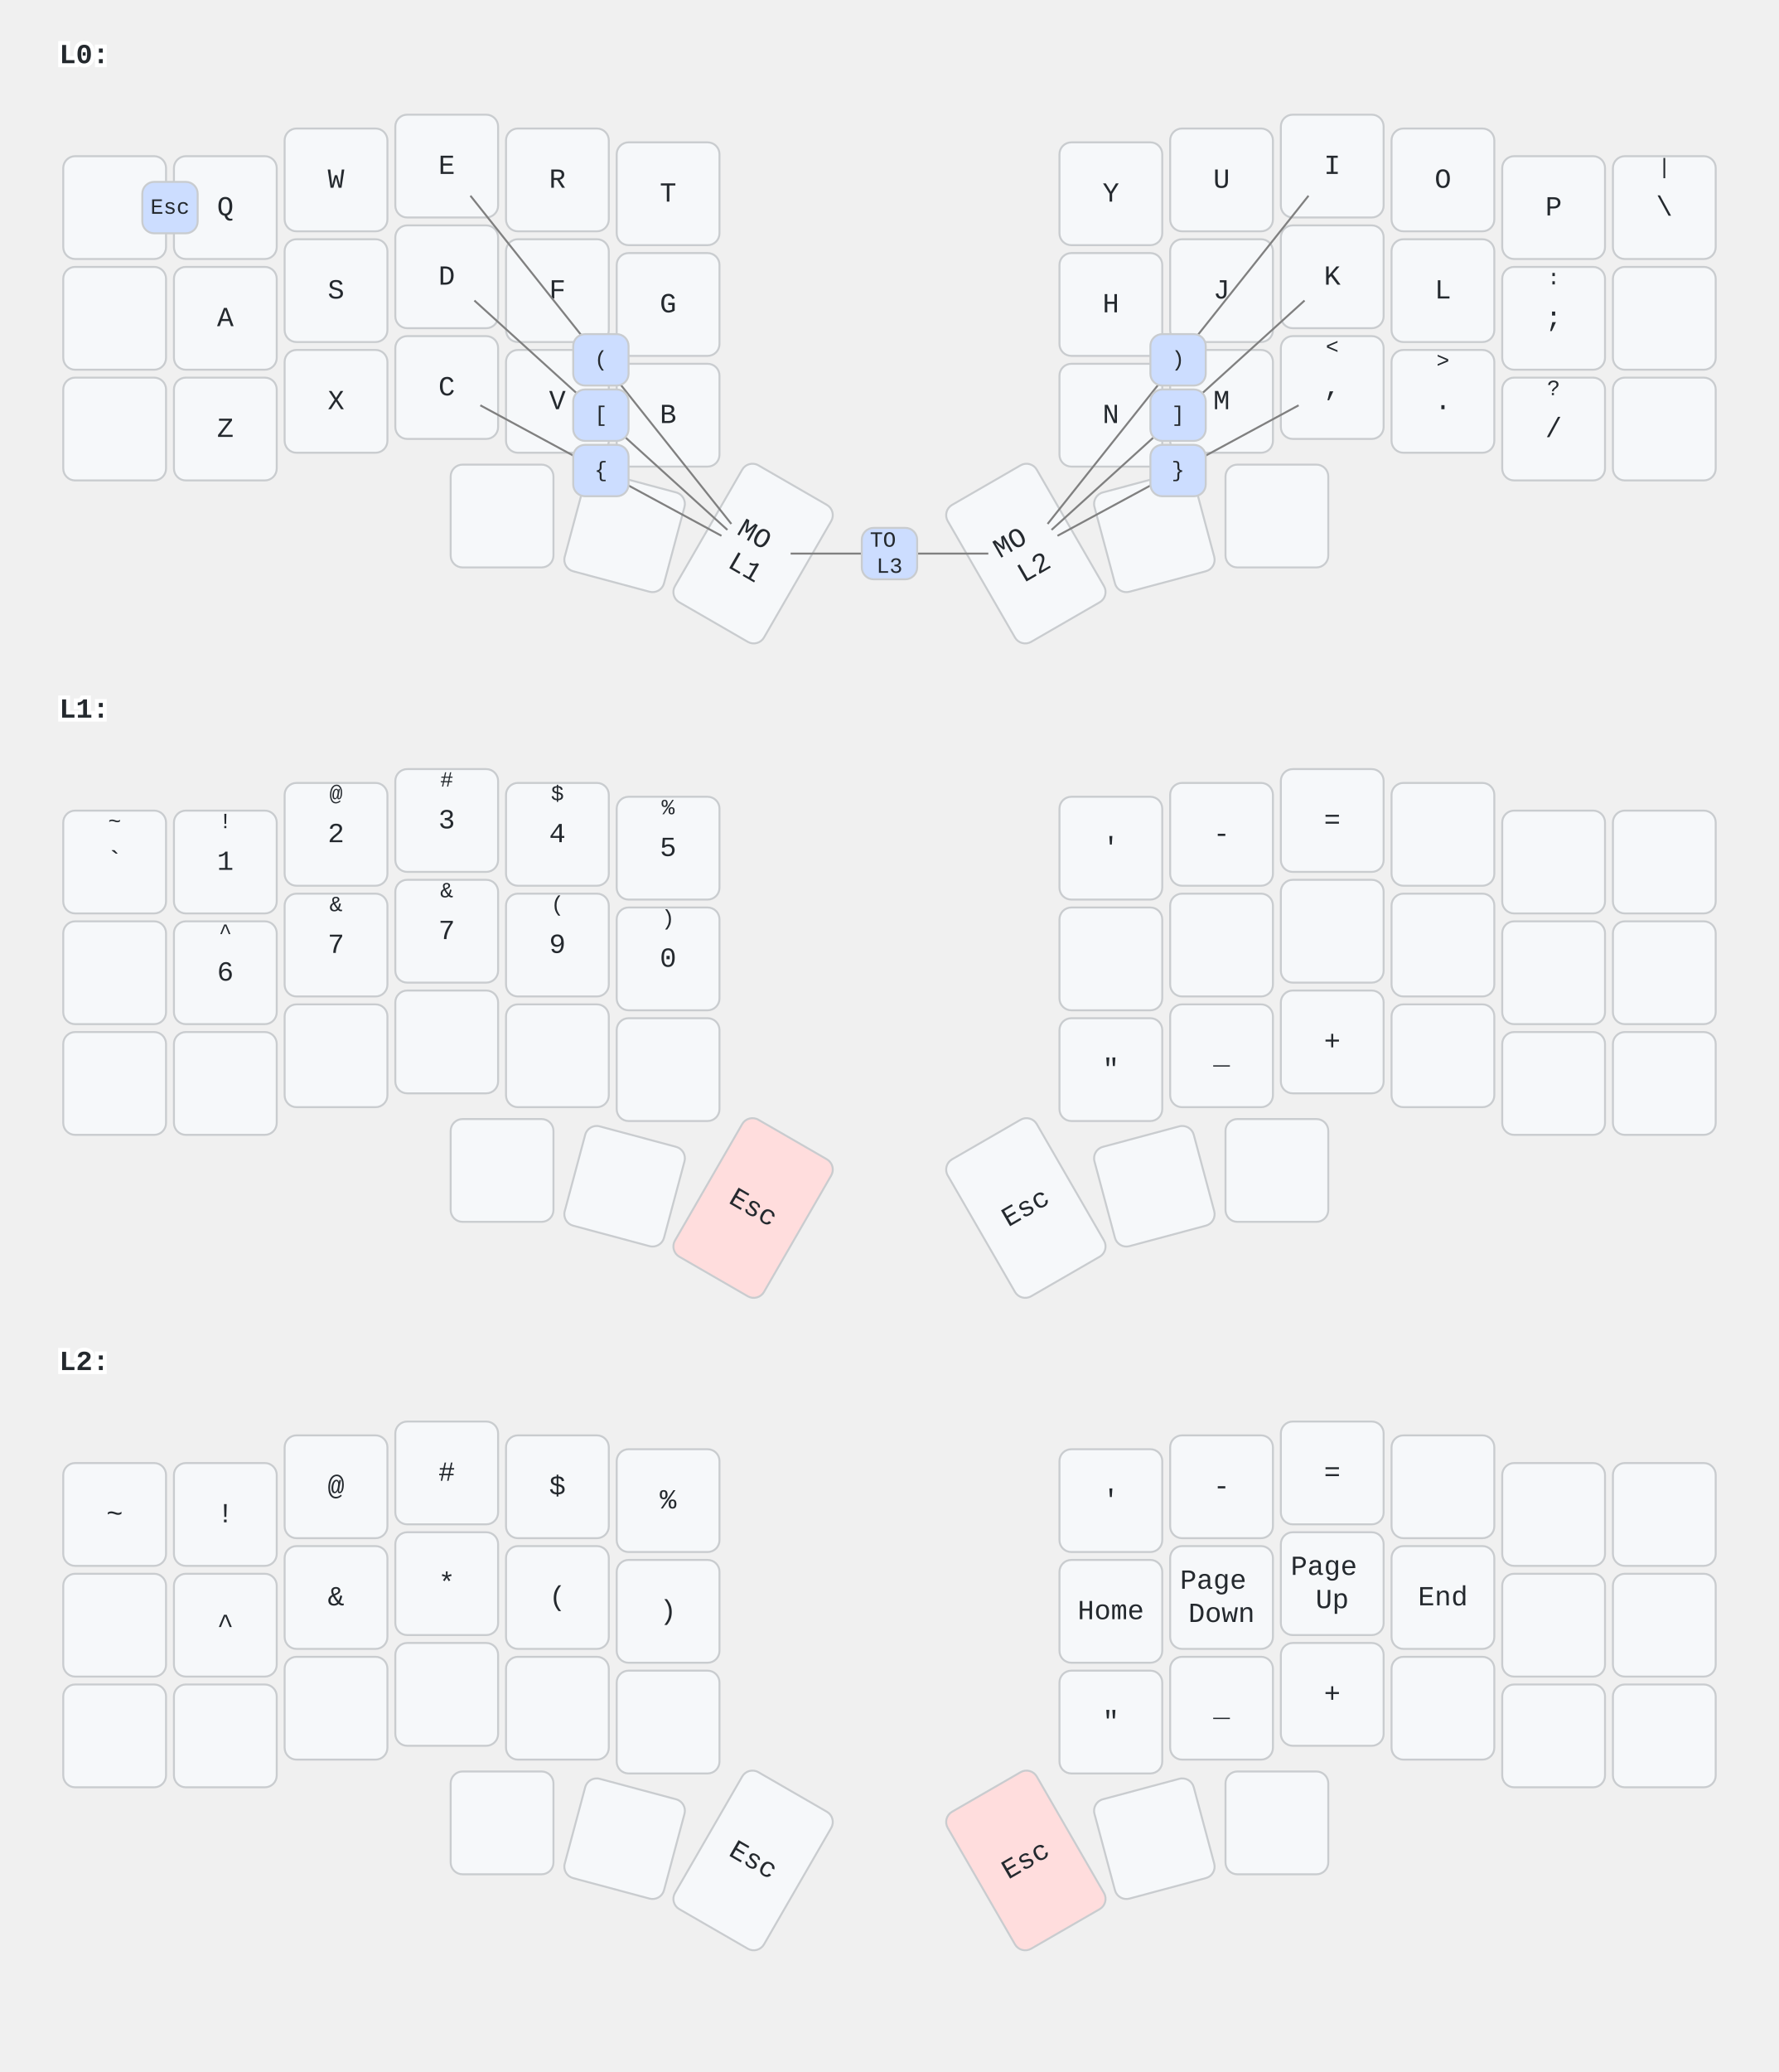
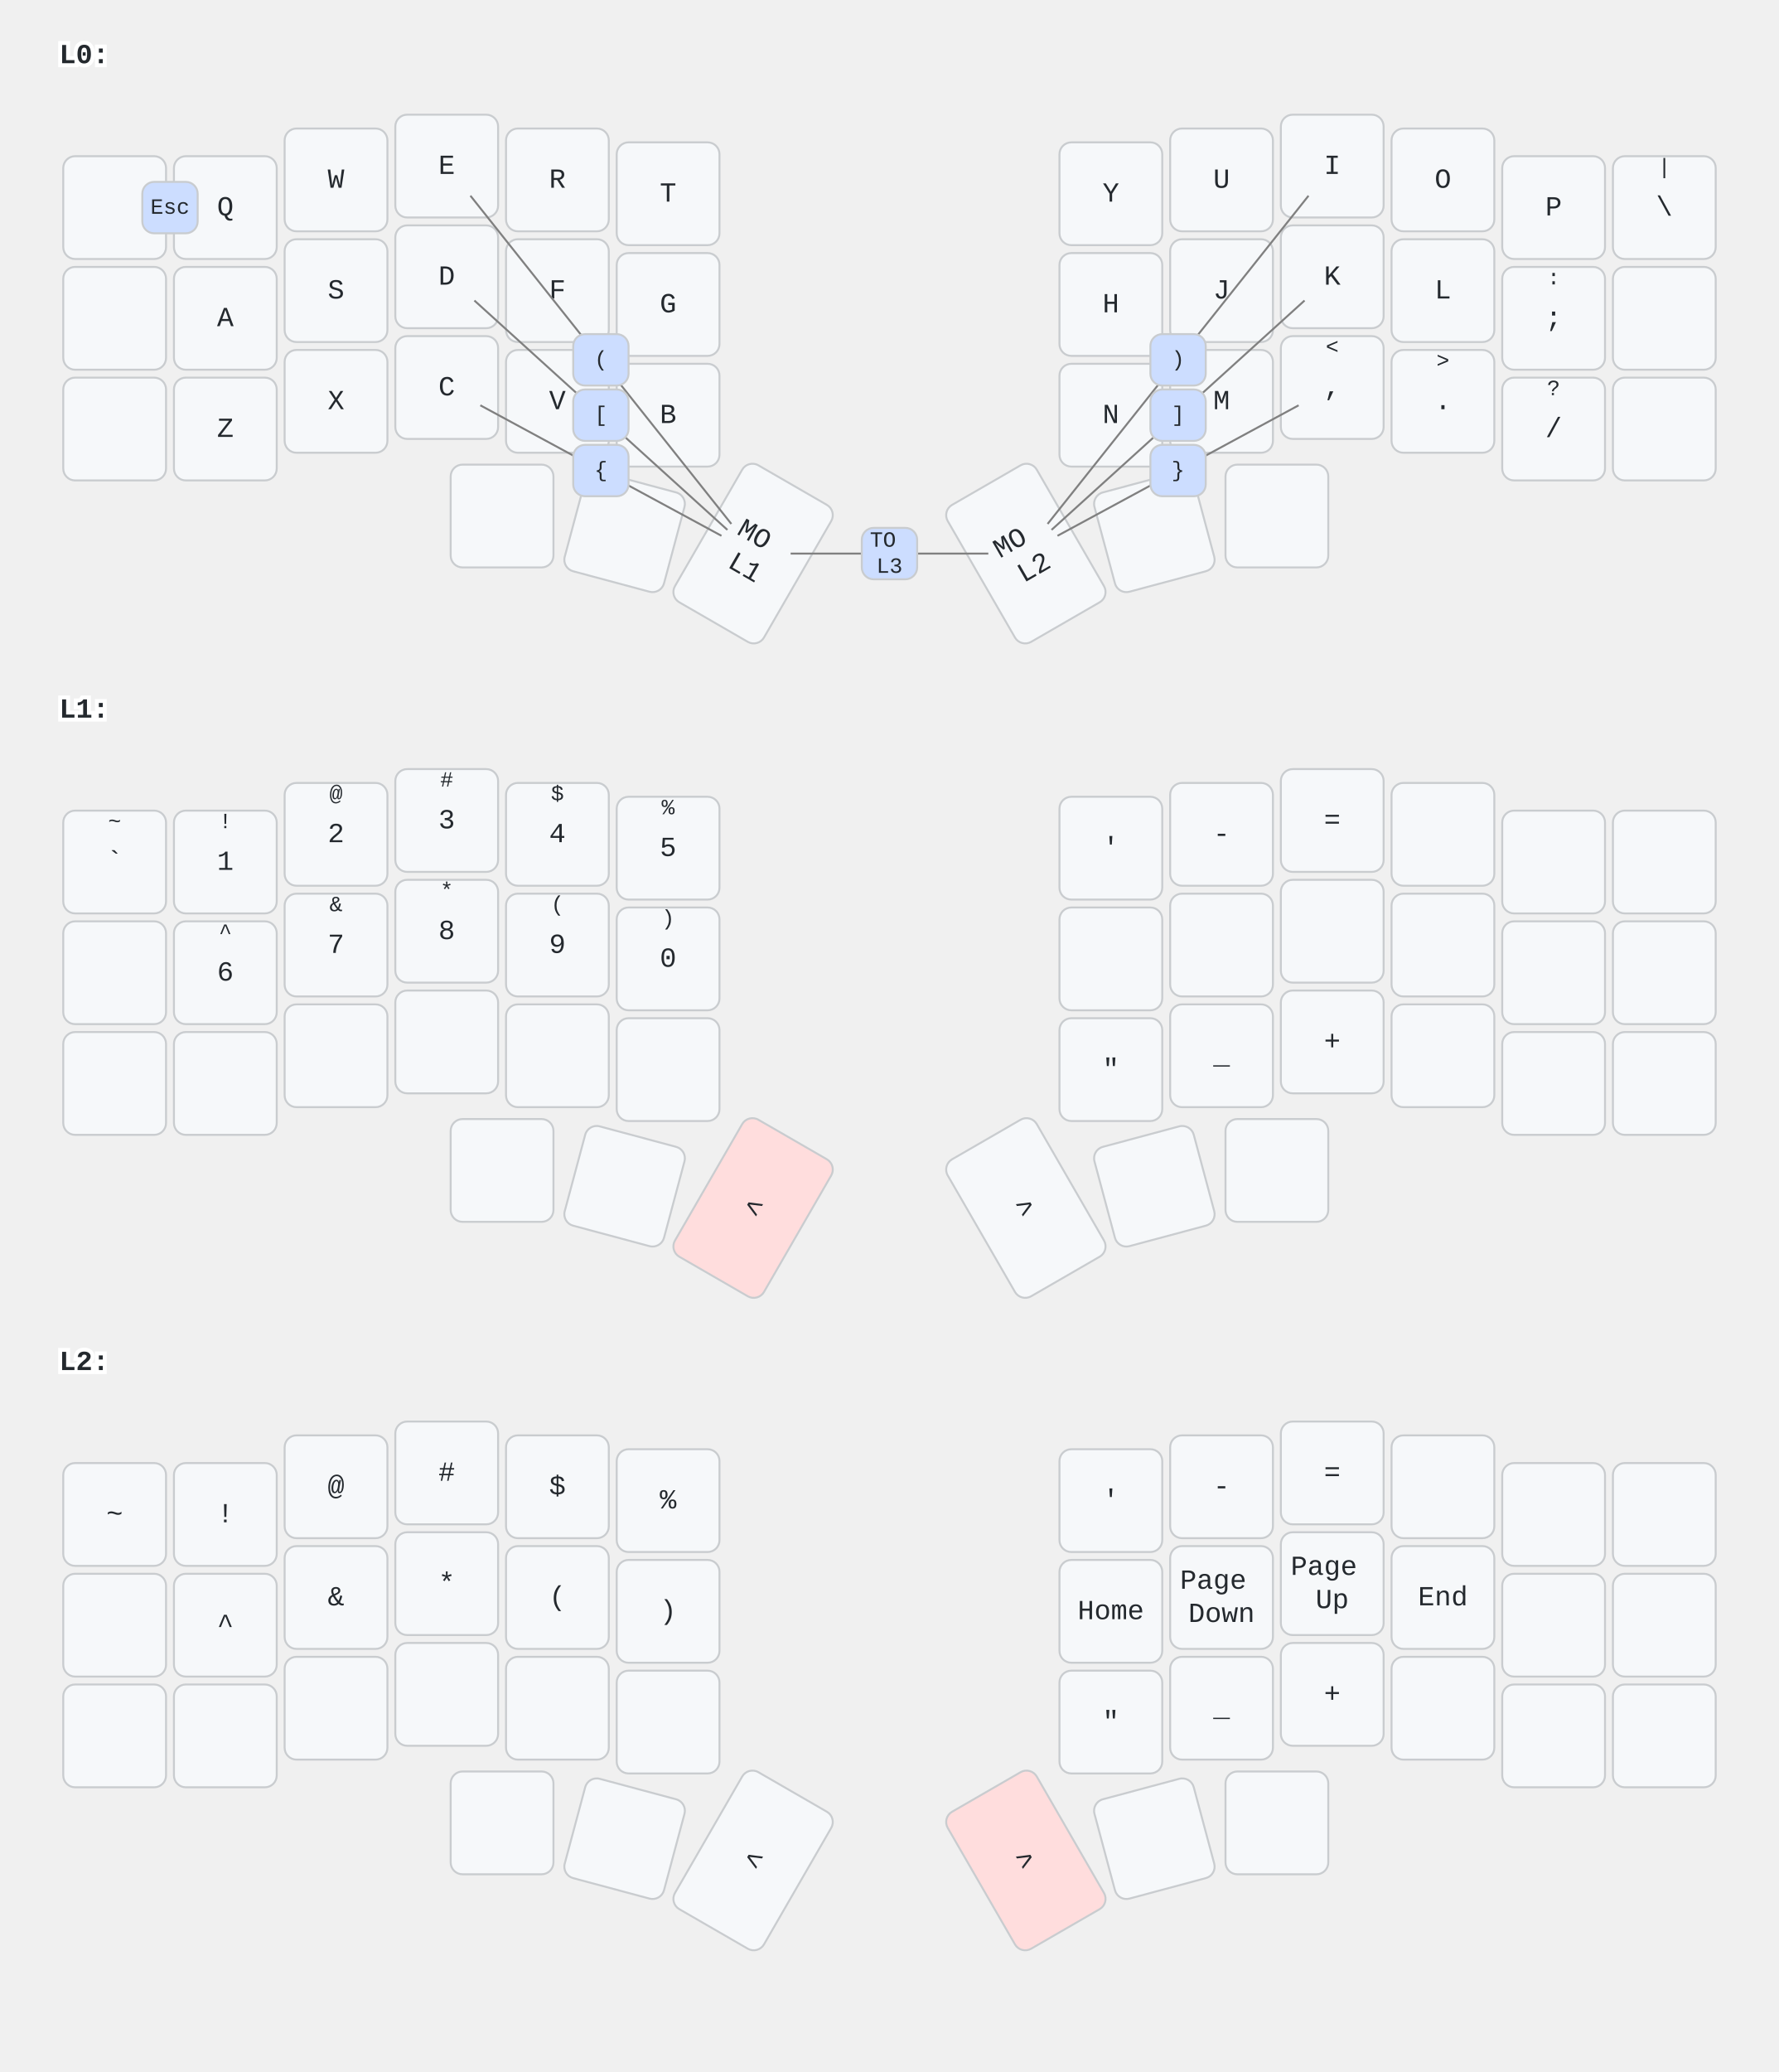
<svg xmlns="http://www.w3.org/2000/svg" xmlns:xlink="http://www.w3.org/1999/xlink" width="900" height="1048" viewBox="0 0 900 1048" class="keymap">
  <defs>/* start glyphs */
<svg id="mdi.apple-keyboard-command">
      <svg viewBox="0 0 24 24">
        <path d="M6,2A4,4 0 0,1 10,6V8H14V6A4,4 0 0,1 18,2A4,4 0 0,1 22,6A4,4 0 0,1 18,10H16V14H18A4,4 0 0,1 22,18A4,4 0 0,1 18,22A4,4 0 0,1 14,18V16H10V18A4,4 0 0,1 6,22A4,4 0 0,1 2,18A4,4 0 0,1 6,14H8V10H6A4,4 0 0,1 2,6A4,4 0 0,1 6,2M16,18A2,2 0 0,0 18,20A2,2 0 0,0 20,18A2,2 0 0,0 18,16H16V18M14,10H10V14H14V10M6,16A2,2 0 0,0 4,18A2,2 0 0,0 6,20A2,2 0 0,0 8,18V16H6M8,6A2,2 0 0,0 6,4A2,2 0 0,0 4,6A2,2 0 0,0 6,8H8V6M18,8A2,2 0 0,0 20,6A2,2 0 0,0 18,4A2,2 0 0,0 16,6V8H18Z" />
      </svg>
    </svg>
    <svg id="mdi.apple-keyboard-control">
      <svg viewBox="0 0 24 24">
        <path d="M19.78,11.78L18.36,13.19L12,6.83L5.64,13.19L4.22,11.78L12,4L19.78,11.78Z" />
      </svg>
    </svg>
    <svg id="mdi.apple-keyboard-option">
      <svg viewBox="0 0 24 24">
        <path d="M3,4H9.11L16.15,18H21V20H14.88L7.84,6H3V4M14,4H21V6H14V4Z" />
      </svg>
    </svg>
    <svg id="mdi.apple-keyboard-shift">
      <svg viewBox="0 0 24 24">
        <path d="M15,18V12H17.17L12,6.83L6.83,12H9V18H15M12,4L22,14H17V20H7V14H2L12,4Z" />
      </svg>
    </svg>
    <svg id="mdi.arrow-down">
      <svg viewBox="0 0 24 24">
        <path d="M11,4H13V16L18.5,10.5L19.92,11.92L12,19.84L4.08,11.92L5.5,10.5L11,16V4Z" />
      </svg>
    </svg>
    <svg id="mdi.arrow-left">
      <svg viewBox="0 0 24 24">
        <path d="M20,11V13H8L13.5,18.5L12.08,19.92L4.16,12L12.08,4.08L13.5,5.5L8,11H20Z" />
      </svg>
    </svg>
    <svg id="mdi.arrow-right">
      <svg viewBox="0 0 24 24">
        <path d="M4,11V13H16L10.5,18.5L11.92,19.92L19.84,12L11.92,4.08L10.5,5.5L16,11H4Z" />
      </svg>
    </svg>
    <svg id="mdi.arrow-up">
      <svg viewBox="0 0 24 24">
        <path d="M13,20H11V8L5.5,13.5L4.08,12.08L12,4.16L19.92,12.08L18.5,13.5L13,8V20Z" />
      </svg>
    </svg>
    <svg id="mdi.backspace-outline">
      <svg viewBox="0 0 24 24">
        <path d="M19,15.59L17.59,17L14,13.41L10.41,17L9,15.59L12.59,12L9,8.41L10.41,7L14,10.59L17.59,7L19,8.41L15.41,12L19,15.59M22,3A2,2 0 0,1 24,5V19A2,2 0 0,1 22,21H7C6.31,21 5.77,20.64 5.41,20.11L0,12L5.41,3.88C5.77,3.35 6.31,3 7,3H22M22,5H7L2.28,12L7,19H22V5Z" />
      </svg>
    </svg>
    <svg id="mdi.keyboard-return">
      <svg viewBox="0 0 24 24">
        <path d="M19,7V11H5.83L9.41,7.41L8,6L2,12L8,18L9.41,16.58L5.83,13H21V7H19Z" />
      </svg>
    </svg>
    <svg id="mdi.keyboard-space">
      <svg viewBox="0 0 24 24">
        <path d="M3 15H5V19H19V15H21V19C21 20.1 20.1 21 19 21H5C3.9 21 3 20.1 3 19V15Z" />
      </svg>
    </svg>
    <svg id="mdi.keyboard-tab">
      <svg viewBox="0 0 24 24">
        <path d="M20,18H22V6H20M11.59,7.41L15.17,11H1V13H15.17L11.59,16.58L13,18L19,12L13,6L11.59,7.41Z" />
      </svg>
    </svg>
  </defs>/* end glyphs */
<style>/* inherit to force styles through use tags */
svg path {
    fill: inherit;
}

/* font and background color specifications */
svg.keymap {
    font-family: SFMono-Regular,Consolas,Liberation Mono,Menlo,monospace;
    font-size: 14px;
    font-kerning: normal;
    text-rendering: optimizeLegibility;
    fill: #24292e;
}

/* default key styling */
rect.key {
    fill: #f6f8fa;
}

rect.key, rect.combo {
    stroke: #c9cccf;
    stroke-width: 1;
}

/* default key side styling, only used is draw_key_sides is set */
rect.side {
    filter: brightness(90%);
}

/* color accent for combo boxes */
rect.combo, rect.combo-separate {
    fill: #cdf;
}

/* color accent for held keys */
rect.held, rect.combo.held {
    fill: #fdd;
}

/* color accent for ghost (optional) keys */
rect.ghost, rect.combo.ghost {
    stroke-dasharray: 4, 4;
    stroke-width: 2;
}

text {
    text-anchor: middle;
    dominant-baseline: middle;
}

/* styling for layer labels */
text.label {
    font-weight: bold;
    text-anchor: start;
    stroke: white;
    stroke-width: 4;
    paint-order: stroke;
}

/* styling for optional footer */
text.footer {
    text-anchor: end;
    dominant-baseline: auto;
    stroke: white;
    stroke-width: 4;
    paint-order: stroke;
}

/* styling for combo tap, and key non-tap label text */
text.combo, text.hold, text.shifted, text.left, text.right {
    font-size: 11px;
}

text.hold {
    text-anchor: middle;
    dominant-baseline: auto;
}

text.shifted {
    text-anchor: middle;
    dominant-baseline: hanging;
}

text.left {
    text-anchor: start;
}

text.right {
    text-anchor: end;
}

text.layer-activator {
    text-decoration: underline;
}

/* styling for hold/shifted label text in combo box */
text.combo.hold, text.combo.shifted, text.combo.left, text.combo.right {
    font-size: 8px;
}

/* lighter symbol for transparent keys */
text.trans {
    fill: #7b7e81;
}

/* styling for combo dendrons */
path.combo {
    stroke-width: 1;
    stroke: gray;
    fill: none;
}

/* Start Tabler Icons Cleanup */
/* cannot use height/width with glyphs */
.icon-tabler &gt; path {
    fill: inherit;
    stroke: inherit;
    stroke-width: 2;
}
/* hide tabler's default box */
.icon-tabler &gt; path[stroke="none"][fill="none"] {
    visibility: hidden;
}
/* End Tabler Icons Cleanup */

@media (prefers-color-scheme: dark) {
svg.keymap { fill: #d1d6db; }
rect.key { fill: #3f4750; }
rect.key, rect.combo { stroke: #60666c; }
rect.combo, rect.combo-separate { fill: #1f3d7a; }
rect.held, rect.combo.held { fill: #854747; }
text.label, text.footer { stroke: black; }
text.trans { fill: #7e8184; }
path.combo { stroke: #7f7f7f; }

}
svg.keymap { background-color: #FFF; }</style>
  <g transform="translate(30, 0)" class="layer-L0">
    <text x="0" y="28" class="label" id="L0">L0:</text>
    <g transform="translate(0, 56)">
      <g transform="translate(28, 49)" class="key keypos-0">
        <rect rx="6" ry="6" x="-26" y="-26" width="52" height="52" class="key" />
        <use href="#mdi.keyboard-tab" xlink:href="#mdi.keyboard-tab" x="-10" y="-10" height="20" width="20.0" class="key tap glyph mdi.keyboard-tab" />
      </g>
      <g transform="translate(84, 49)" class="key keypos-1">
        <rect rx="6" ry="6" x="-26" y="-26" width="52" height="52" class="key" />
        <text x="0" y="0" class="key tap">Q</text>
      </g>
      <g transform="translate(140, 35)" class="key keypos-2">
        <rect rx="6" ry="6" x="-26" y="-26" width="52" height="52" class="key" />
        <text x="0" y="0" class="key tap">W</text>
      </g>
      <g transform="translate(196, 28)" class="key keypos-3">
        <rect rx="6" ry="6" x="-26" y="-26" width="52" height="52" class="key" />
        <text x="0" y="0" class="key tap">E</text>
      </g>
      <g transform="translate(252, 35)" class="key keypos-4">
        <rect rx="6" ry="6" x="-26" y="-26" width="52" height="52" class="key" />
        <text x="0" y="0" class="key tap">R</text>
      </g>
      <g transform="translate(308, 42)" class="key keypos-5">
        <rect rx="6" ry="6" x="-26" y="-26" width="52" height="52" class="key" />
        <text x="0" y="0" class="key tap">T</text>
      </g>
      <g transform="translate(532, 42)" class="key keypos-6">
        <rect rx="6" ry="6" x="-26" y="-26" width="52" height="52" class="key" />
        <text x="0" y="0" class="key tap">Y</text>
      </g>
      <g transform="translate(588, 35)" class="key keypos-7">
        <rect rx="6" ry="6" x="-26" y="-26" width="52" height="52" class="key" />
        <text x="0" y="0" class="key tap">U</text>
      </g>
      <g transform="translate(644, 28)" class="key keypos-8">
        <rect rx="6" ry="6" x="-26" y="-26" width="52" height="52" class="key" />
        <text x="0" y="0" class="key tap">I</text>
      </g>
      <g transform="translate(700, 35)" class="key keypos-9">
        <rect rx="6" ry="6" x="-26" y="-26" width="52" height="52" class="key" />
        <text x="0" y="0" class="key tap">O</text>
      </g>
      <g transform="translate(756, 49)" class="key keypos-10">
        <rect rx="6" ry="6" x="-26" y="-26" width="52" height="52" class="key" />
        <text x="0" y="0" class="key tap">P</text>
      </g>
      <g transform="translate(812, 49)" class="key keypos-11">
        <rect rx="6" ry="6" x="-26" y="-26" width="52" height="52" class="key" />
        <text x="0" y="0" class="key tap">\</text>
        <text x="0" y="-23" class="key shifted">|</text>
      </g>
      <g transform="translate(28, 105)" class="key keypos-12">
        <rect rx="6" ry="6" x="-26" y="-26" width="52" height="52" class="key" />
        <use href="#mdi.apple-keyboard-control" xlink:href="#mdi.apple-keyboard-control" x="-10" y="-10" height="20" width="20.0" class="key tap glyph mdi.apple-keyboard-control" />
      </g>
      <g transform="translate(84, 105)" class="key keypos-13">
        <rect rx="6" ry="6" x="-26" y="-26" width="52" height="52" class="key" />
        <text x="0" y="0" class="key tap">A</text>
      </g>
      <g transform="translate(140, 91)" class="key keypos-14">
        <rect rx="6" ry="6" x="-26" y="-26" width="52" height="52" class="key" />
        <text x="0" y="0" class="key tap">S</text>
      </g>
      <g transform="translate(196, 84)" class="key keypos-15">
        <rect rx="6" ry="6" x="-26" y="-26" width="52" height="52" class="key" />
        <text x="0" y="0" class="key tap">D</text>
      </g>
      <g transform="translate(252, 91)" class="key keypos-16">
        <rect rx="6" ry="6" x="-26" y="-26" width="52" height="52" class="key" />
        <text x="0" y="0" class="key tap">F</text>
      </g>
      <g transform="translate(308, 98)" class="key keypos-17">
        <rect rx="6" ry="6" x="-26" y="-26" width="52" height="52" class="key" />
        <text x="0" y="0" class="key tap">G</text>
      </g>
      <g transform="translate(532, 98)" class="key keypos-18">
        <rect rx="6" ry="6" x="-26" y="-26" width="52" height="52" class="key" />
        <text x="0" y="0" class="key tap">H</text>
      </g>
      <g transform="translate(588, 91)" class="key keypos-19">
        <rect rx="6" ry="6" x="-26" y="-26" width="52" height="52" class="key" />
        <text x="0" y="0" class="key tap">J</text>
      </g>
      <g transform="translate(644, 84)" class="key keypos-20">
        <rect rx="6" ry="6" x="-26" y="-26" width="52" height="52" class="key" />
        <text x="0" y="0" class="key tap">K</text>
      </g>
      <g transform="translate(700, 91)" class="key keypos-21">
        <rect rx="6" ry="6" x="-26" y="-26" width="52" height="52" class="key" />
        <text x="0" y="0" class="key tap">L</text>
      </g>
      <g transform="translate(756, 105)" class="key keypos-22">
        <rect rx="6" ry="6" x="-26" y="-26" width="52" height="52" class="key" />
        <text x="0" y="0" class="key tap">;</text>
        <text x="0" y="-23" class="key shifted">:</text>
      </g>
      <g transform="translate(812, 105)" class="key keypos-23">
        <rect rx="6" ry="6" x="-26" y="-26" width="52" height="52" class="key" />
        <use href="#mdi.keyboard-return" xlink:href="#mdi.keyboard-return" x="-10" y="-10" height="20" width="20.0" class="key tap glyph mdi.keyboard-return" />
      </g>
      <g transform="translate(28, 161)" class="key keypos-24">
        <rect rx="6" ry="6" x="-26" y="-26" width="52" height="52" class="key" />
        <use href="#mdi.apple-keyboard-shift" xlink:href="#mdi.apple-keyboard-shift" x="-10" y="-10" height="20" width="20.0" class="key tap glyph mdi.apple-keyboard-shift" />
      </g>
      <g transform="translate(84, 161)" class="key keypos-25">
        <rect rx="6" ry="6" x="-26" y="-26" width="52" height="52" class="key" />
        <text x="0" y="0" class="key tap">Z</text>
      </g>
      <g transform="translate(140, 147)" class="key keypos-26">
        <rect rx="6" ry="6" x="-26" y="-26" width="52" height="52" class="key" />
        <text x="0" y="0" class="key tap">X</text>
      </g>
      <g transform="translate(196, 140)" class="key keypos-27">
        <rect rx="6" ry="6" x="-26" y="-26" width="52" height="52" class="key" />
        <text x="0" y="0" class="key tap">C</text>
      </g>
      <g transform="translate(252, 147)" class="key keypos-28">
        <rect rx="6" ry="6" x="-26" y="-26" width="52" height="52" class="key" />
        <text x="0" y="0" class="key tap">V</text>
      </g>
      <g transform="translate(308, 154)" class="key keypos-29">
        <rect rx="6" ry="6" x="-26" y="-26" width="52" height="52" class="key" />
        <text x="0" y="0" class="key tap">B</text>
      </g>
      <g transform="translate(532, 154)" class="key keypos-30">
        <rect rx="6" ry="6" x="-26" y="-26" width="52" height="52" class="key" />
        <text x="0" y="0" class="key tap">N</text>
      </g>
      <g transform="translate(588, 147)" class="key keypos-31">
        <rect rx="6" ry="6" x="-26" y="-26" width="52" height="52" class="key" />
        <text x="0" y="0" class="key tap">M</text>
      </g>
      <g transform="translate(644, 140)" class="key keypos-32">
        <rect rx="6" ry="6" x="-26" y="-26" width="52" height="52" class="key" />
        <text x="0" y="0" class="key tap">,</text>
        <text x="0" y="-23" class="key shifted">&lt;</text>
      </g>
      <g transform="translate(700, 147)" class="key keypos-33">
        <rect rx="6" ry="6" x="-26" y="-26" width="52" height="52" class="key" />
        <text x="0" y="0" class="key tap">.</text>
        <text x="0" y="-23" class="key shifted">&gt;</text>
      </g>
      <g transform="translate(756, 161)" class="key keypos-34">
        <rect rx="6" ry="6" x="-26" y="-26" width="52" height="52" class="key" />
        <text x="0" y="0" class="key tap">/</text>
        <text x="0" y="-23" class="key shifted">?</text>
      </g>
      <g transform="translate(812, 161)" class="key keypos-35">
        <rect rx="6" ry="6" x="-26" y="-26" width="52" height="52" class="key" />
        <use href="#mdi.apple-keyboard-shift" xlink:href="#mdi.apple-keyboard-shift" x="-10" y="-10" height="20" width="20.0" class="key tap glyph mdi.apple-keyboard-shift" />
      </g>
      <g transform="translate(224, 205)" class="key keypos-36">
        <rect rx="6" ry="6" x="-26" y="-26" width="52" height="52" class="key" />
        <use href="#mdi.apple-keyboard-command" xlink:href="#mdi.apple-keyboard-command" x="-10" y="-10" height="20" width="20.0" class="key tap glyph mdi.apple-keyboard-command" />
      </g>
      <g transform="translate(286, 213) rotate(15.0)" class="key keypos-37">
        <rect rx="6" ry="6" x="-26" y="-26" width="52" height="52" class="key" />
        <use href="#mdi.keyboard-space" xlink:href="#mdi.keyboard-space" x="-10" y="-10" height="20" width="20.0" class="key tap glyph mdi.keyboard-space" />
      </g>
      <g transform="translate(351, 224) rotate(30.0)" class="key keypos-38">
        <rect rx="6" ry="6" x="-26" y="-40" width="52" height="80" class="key" />
        <text x="0" y="0" class="key tap">
          <tspan x="0" dy="-0.6em">MO</tspan>
          <tspan x="0" dy="1.2em">L1</tspan>
        </text>
      </g>
      <g transform="translate(489, 224) rotate(-30.0)" class="key keypos-39">
        <rect rx="6" ry="6" x="-26" y="-40" width="52" height="80" class="key" />
        <text x="0" y="0" class="key tap">
          <tspan x="0" dy="-0.6em">MO</tspan>
          <tspan x="0" dy="1.2em">L2</tspan>
        </text>
      </g>
      <g transform="translate(554, 213) rotate(-15.0)" class="key keypos-40">
        <rect rx="6" ry="6" x="-26" y="-26" width="52" height="52" class="key" />
        <use href="#mdi.backspace-outline" xlink:href="#mdi.backspace-outline" x="-10" y="-10" height="20" width="20.0" class="key tap glyph mdi.backspace-outline" />
      </g>
      <g transform="translate(616, 205)" class="key keypos-41">
        <rect rx="6" ry="6" x="-26" y="-26" width="52" height="52" class="key" />
        <use href="#mdi.apple-keyboard-command" xlink:href="#mdi.apple-keyboard-command" x="-10" y="-10" height="20" width="20.0" class="key tap glyph mdi.apple-keyboard-command" />
      </g>
      <g class="combo combopos-0">
        <rect rx="6" ry="6" x="42" y="36" width="28" height="26" class="combo" />
        <text x="56" y="49" class="combo tap">Esc</text>
      </g>
      <g class="combo combopos-1">
        <path d="M274,126 l-66,-83" class="combo" />
        <path d="M274,126 l66,83" class="combo" />
        <rect rx="6" ry="6" x="260" y="113" width="28" height="26" class="combo" />
        <text x="274" y="126" class="combo tap">(</text>
      </g>
      <g class="combo combopos-2">
        <path d="M274,154 l-64,-58" class="combo" />
        <path d="M274,154 l64,58" class="combo" />
        <rect rx="6" ry="6" x="260" y="141" width="28" height="26" class="combo" />
        <text x="274" y="154" class="combo tap">[</text>
      </g>
      <g class="combo combopos-3">
        <path d="M274,182 l-61,-33" class="combo" />
        <path d="M274,182 l61,33" class="combo" />
        <rect rx="6" ry="6" x="260" y="169" width="28" height="26" class="combo" />
        <text x="274" y="182" class="combo tap">{</text>
      </g>
      <g class="combo combopos-4">
        <path d="M566,126 l66,-83" class="combo" />
        <path d="M566,126 l-66,83" class="combo" />
        <rect rx="6" ry="6" x="552" y="113" width="28" height="26" class="combo" />
        <text x="566" y="126" class="combo tap">)</text>
      </g>
      <g class="combo combopos-5">
        <path d="M566,154 l64,-58" class="combo" />
        <path d="M566,154 l-64,58" class="combo" />
        <rect rx="6" ry="6" x="552" y="141" width="28" height="26" class="combo" />
        <text x="566" y="154" class="combo tap">]</text>
      </g>
      <g class="combo combopos-6">
        <path d="M566,182 l61,-33" class="combo" />
        <path d="M566,182 l-61,33" class="combo" />
        <rect rx="6" ry="6" x="552" y="169" width="28" height="26" class="combo" />
        <text x="566" y="182" class="combo tap">}</text>
      </g>
      <g class="combo combopos-7">
        <path d="M420,224 l-50,0" class="combo" />
        <path d="M420,224 l50,0" class="combo" />
        <rect rx="6" ry="6" x="406" y="211" width="28" height="26" class="combo" />
        <text x="420" y="224" class="combo tap">
          <tspan x="420" dy="-0.6em">TO</tspan>
          <tspan x="420" dy="1.2em">L3</tspan>
        </text>
      </g>
    </g>
  </g>
  <g transform="translate(30, 331)" class="layer-L1">
    <text x="0" y="28" class="label" id="L1">L1:</text>
    <g transform="translate(0, 56)">
      <g transform="translate(28, 49)" class="key keypos-0">
        <rect rx="6" ry="6" x="-26" y="-26" width="52" height="52" class="key" />
        <text x="0" y="0" class="key tap">`</text>
        <text x="0" y="-23" class="key shifted">~</text>
      </g>
      <g transform="translate(84, 49)" class="key keypos-1">
        <rect rx="6" ry="6" x="-26" y="-26" width="52" height="52" class="key" />
        <text x="0" y="0" class="key tap">1</text>
        <text x="0" y="-23" class="key shifted">!</text>
      </g>
      <g transform="translate(140, 35)" class="key keypos-2">
        <rect rx="6" ry="6" x="-26" y="-26" width="52" height="52" class="key" />
        <text x="0" y="0" class="key tap">2</text>
        <text x="0" y="-23" class="key shifted">@</text>
      </g>
      <g transform="translate(196, 28)" class="key keypos-3">
        <rect rx="6" ry="6" x="-26" y="-26" width="52" height="52" class="key" />
        <text x="0" y="0" class="key tap">3</text>
        <text x="0" y="-23" class="key shifted">#</text>
      </g>
      <g transform="translate(252, 35)" class="key keypos-4">
        <rect rx="6" ry="6" x="-26" y="-26" width="52" height="52" class="key" />
        <text x="0" y="0" class="key tap">4</text>
        <text x="0" y="-23" class="key shifted">$</text>
      </g>
      <g transform="translate(308, 42)" class="key keypos-5">
        <rect rx="6" ry="6" x="-26" y="-26" width="52" height="52" class="key" />
        <text x="0" y="0" class="key tap">5</text>
        <text x="0" y="-23" class="key shifted">%</text>
      </g>
      <g transform="translate(532, 42)" class="key keypos-6">
        <rect rx="6" ry="6" x="-26" y="-26" width="52" height="52" class="key" />
        <text x="0" y="0" class="key tap">'</text>
      </g>
      <g transform="translate(588, 35)" class="key keypos-7">
        <rect rx="6" ry="6" x="-26" y="-26" width="52" height="52" class="key" />
        <text x="0" y="0" class="key tap">-</text>
      </g>
      <g transform="translate(644, 28)" class="key keypos-8">
        <rect rx="6" ry="6" x="-26" y="-26" width="52" height="52" class="key" />
        <text x="0" y="0" class="key tap">=</text>
      </g>
      <g transform="translate(700, 35)" class="key keypos-9">
        <rect rx="6" ry="6" x="-26" y="-26" width="52" height="52" class="key" />
      </g>
      <g transform="translate(756, 49)" class="key keypos-10">
        <rect rx="6" ry="6" x="-26" y="-26" width="52" height="52" class="key" />
      </g>
      <g transform="translate(812, 49)" class="key keypos-11">
        <rect rx="6" ry="6" x="-26" y="-26" width="52" height="52" class="key" />
      </g>
      <g transform="translate(28, 105)" class="key keypos-12">
        <rect rx="6" ry="6" x="-26" y="-26" width="52" height="52" class="key" />
        <use href="#mdi.apple-keyboard-control" xlink:href="#mdi.apple-keyboard-control" x="-10" y="-10" height="20" width="20.0" class="key tap glyph mdi.apple-keyboard-control" />
      </g>
      <g transform="translate(84, 105)" class="key keypos-13">
        <rect rx="6" ry="6" x="-26" y="-26" width="52" height="52" class="key" />
        <text x="0" y="0" class="key tap">6</text>
        <text x="0" y="-23" class="key shifted">^</text>
      </g>
      <g transform="translate(140, 91)" class="key keypos-14">
        <rect rx="6" ry="6" x="-26" y="-26" width="52" height="52" class="key" />
        <text x="0" y="0" class="key tap">7</text>
        <text x="0" y="-23" class="key shifted">&amp;</text>
      </g>
      <g transform="translate(196, 84)" class="key keypos-15">
        <rect rx="6" ry="6" x="-26" y="-26" width="52" height="52" class="key" />
-         <text x="0" y="0" class="key tap">7</text>
-         <text x="0" y="-23" class="key shifted">&amp;</text>
+         <text x="0" y="0" class="key tap">8</text>
+         <text x="0" y="-23" class="key shifted">*</text>
      </g>
      <g transform="translate(252, 91)" class="key keypos-16">
        <rect rx="6" ry="6" x="-26" y="-26" width="52" height="52" class="key" />
        <text x="0" y="0" class="key tap">9</text>
        <text x="0" y="-23" class="key shifted">(</text>
      </g>
      <g transform="translate(308, 98)" class="key keypos-17">
        <rect rx="6" ry="6" x="-26" y="-26" width="52" height="52" class="key" />
        <text x="0" y="0" class="key tap">0</text>
        <text x="0" y="-23" class="key shifted">)</text>
      </g>
      <g transform="translate(532, 98)" class="key keypos-18">
        <rect rx="6" ry="6" x="-26" y="-26" width="52" height="52" class="key" />
        <use href="#mdi.arrow-left" xlink:href="#mdi.arrow-left" x="-10" y="-10" height="20" width="20.0" class="key tap glyph mdi.arrow-left" />
      </g>
      <g transform="translate(588, 91)" class="key keypos-19">
        <rect rx="6" ry="6" x="-26" y="-26" width="52" height="52" class="key" />
        <use href="#mdi.arrow-down" xlink:href="#mdi.arrow-down" x="-10" y="-10" height="20" width="20.0" class="key tap glyph mdi.arrow-down" />
      </g>
      <g transform="translate(644, 84)" class="key keypos-20">
        <rect rx="6" ry="6" x="-26" y="-26" width="52" height="52" class="key" />
        <use href="#mdi.arrow-up" xlink:href="#mdi.arrow-up" x="-10" y="-10" height="20" width="20.0" class="key tap glyph mdi.arrow-up" />
      </g>
      <g transform="translate(700, 91)" class="key keypos-21">
        <rect rx="6" ry="6" x="-26" y="-26" width="52" height="52" class="key" />
        <use href="#mdi.arrow-right" xlink:href="#mdi.arrow-right" x="-10" y="-10" height="20" width="20.0" class="key tap glyph mdi.arrow-right" />
      </g>
      <g transform="translate(756, 105)" class="key keypos-22">
        <rect rx="6" ry="6" x="-26" y="-26" width="52" height="52" class="key" />
      </g>
      <g transform="translate(812, 105)" class="key keypos-23">
        <rect rx="6" ry="6" x="-26" y="-26" width="52" height="52" class="key" />
        <use href="#mdi.keyboard-return" xlink:href="#mdi.keyboard-return" x="-10" y="-10" height="20" width="20.0" class="key tap glyph mdi.keyboard-return" />
      </g>
      <g transform="translate(28, 161)" class="key keypos-24">
        <rect rx="6" ry="6" x="-26" y="-26" width="52" height="52" class="key" />
        <use href="#mdi.apple-keyboard-shift" xlink:href="#mdi.apple-keyboard-shift" x="-10" y="-10" height="20" width="20.0" class="key tap glyph mdi.apple-keyboard-shift" />
      </g>
      <g transform="translate(84, 161)" class="key keypos-25">
        <rect rx="6" ry="6" x="-26" y="-26" width="52" height="52" class="key" />
        <use href="#mdi.apple-keyboard-option" xlink:href="#mdi.apple-keyboard-option" x="-10" y="-10" height="20" width="20.0" class="key tap glyph mdi.apple-keyboard-option" />
      </g>
      <g transform="translate(140, 147)" class="key keypos-26">
        <rect rx="6" ry="6" x="-26" y="-26" width="52" height="52" class="key" />
      </g>
      <g transform="translate(196, 140)" class="key keypos-27">
        <rect rx="6" ry="6" x="-26" y="-26" width="52" height="52" class="key" />
      </g>
      <g transform="translate(252, 147)" class="key keypos-28">
        <rect rx="6" ry="6" x="-26" y="-26" width="52" height="52" class="key" />
      </g>
      <g transform="translate(308, 154)" class="key keypos-29">
        <rect rx="6" ry="6" x="-26" y="-26" width="52" height="52" class="key" />
      </g>
      <g transform="translate(532, 154)" class="key keypos-30">
        <rect rx="6" ry="6" x="-26" y="-26" width="52" height="52" class="key" />
        <text x="0" y="0" class="key tap">"</text>
      </g>
      <g transform="translate(588, 147)" class="key keypos-31">
        <rect rx="6" ry="6" x="-26" y="-26" width="52" height="52" class="key" />
        <text x="0" y="0" class="key tap">_</text>
      </g>
      <g transform="translate(644, 140)" class="key keypos-32">
        <rect rx="6" ry="6" x="-26" y="-26" width="52" height="52" class="key" />
        <text x="0" y="0" class="key tap">+</text>
      </g>
      <g transform="translate(700, 147)" class="key keypos-33">
        <rect rx="6" ry="6" x="-26" y="-26" width="52" height="52" class="key" />
      </g>
      <g transform="translate(756, 161)" class="key keypos-34">
        <rect rx="6" ry="6" x="-26" y="-26" width="52" height="52" class="key" />
        <use href="#mdi.apple-keyboard-option" xlink:href="#mdi.apple-keyboard-option" x="-10" y="-10" height="20" width="20.0" class="key tap glyph mdi.apple-keyboard-option" />
      </g>
      <g transform="translate(812, 161)" class="key keypos-35">
        <rect rx="6" ry="6" x="-26" y="-26" width="52" height="52" class="key" />
        <use href="#mdi.apple-keyboard-shift" xlink:href="#mdi.apple-keyboard-shift" x="-10" y="-10" height="20" width="20.0" class="key tap glyph mdi.apple-keyboard-shift" />
      </g>
      <g transform="translate(224, 205)" class="key keypos-36">
        <rect rx="6" ry="6" x="-26" y="-26" width="52" height="52" class="key" />
        <use href="#mdi.apple-keyboard-command" xlink:href="#mdi.apple-keyboard-command" x="-10" y="-10" height="20" width="20.0" class="key tap glyph mdi.apple-keyboard-command" />
      </g>
      <g transform="translate(286, 213) rotate(15.0)" class="key keypos-37">
        <rect rx="6" ry="6" x="-26" y="-26" width="52" height="52" class="key" />
        <use href="#mdi.keyboard-space" xlink:href="#mdi.keyboard-space" x="-10" y="-10" height="20" width="20.0" class="key tap glyph mdi.keyboard-space" />
      </g>
      <g transform="translate(351, 224) rotate(30.0)" class="key held keypos-38">
        <rect rx="6" ry="6" x="-26" y="-40" width="52" height="80" class="key held" />
-         <text x="0" y="0" class="key held tap">Esc</text>
+         <text x="0" y="0" class="key held tap">&lt;</text>
      </g>
      <g transform="translate(489, 224) rotate(-30.0)" class="key keypos-39">
        <rect rx="6" ry="6" x="-26" y="-40" width="52" height="80" class="key" />
-         <text x="0" y="0" class="key tap">Esc</text>
+         <text x="0" y="0" class="key tap">&gt;</text>
      </g>
      <g transform="translate(554, 213) rotate(-15.0)" class="key keypos-40">
        <rect rx="6" ry="6" x="-26" y="-26" width="52" height="52" class="key" />
        <use href="#mdi.backspace-outline" xlink:href="#mdi.backspace-outline" x="-10" y="-10" height="20" width="20.0" class="key tap glyph mdi.backspace-outline" />
      </g>
      <g transform="translate(616, 205)" class="key keypos-41">
        <rect rx="6" ry="6" x="-26" y="-26" width="52" height="52" class="key" />
        <use href="#mdi.apple-keyboard-command" xlink:href="#mdi.apple-keyboard-command" x="-10" y="-10" height="20" width="20.0" class="key tap glyph mdi.apple-keyboard-command" />
      </g>
    </g>
  </g>
  <g transform="translate(30, 661)" class="layer-L2">
    <text x="0" y="28" class="label" id="L2">L2:</text>
    <g transform="translate(0, 56)">
      <g transform="translate(28, 49)" class="key keypos-0">
        <rect rx="6" ry="6" x="-26" y="-26" width="52" height="52" class="key" />
        <text x="0" y="0" class="key tap">~</text>
      </g>
      <g transform="translate(84, 49)" class="key keypos-1">
        <rect rx="6" ry="6" x="-26" y="-26" width="52" height="52" class="key" />
        <text x="0" y="0" class="key tap">!</text>
      </g>
      <g transform="translate(140, 35)" class="key keypos-2">
        <rect rx="6" ry="6" x="-26" y="-26" width="52" height="52" class="key" />
        <text x="0" y="0" class="key tap">@</text>
      </g>
      <g transform="translate(196, 28)" class="key keypos-3">
        <rect rx="6" ry="6" x="-26" y="-26" width="52" height="52" class="key" />
        <text x="0" y="0" class="key tap">#</text>
      </g>
      <g transform="translate(252, 35)" class="key keypos-4">
        <rect rx="6" ry="6" x="-26" y="-26" width="52" height="52" class="key" />
        <text x="0" y="0" class="key tap">$</text>
      </g>
      <g transform="translate(308, 42)" class="key keypos-5">
        <rect rx="6" ry="6" x="-26" y="-26" width="52" height="52" class="key" />
        <text x="0" y="0" class="key tap">%</text>
      </g>
      <g transform="translate(532, 42)" class="key keypos-6">
        <rect rx="6" ry="6" x="-26" y="-26" width="52" height="52" class="key" />
        <text x="0" y="0" class="key tap">'</text>
      </g>
      <g transform="translate(588, 35)" class="key keypos-7">
        <rect rx="6" ry="6" x="-26" y="-26" width="52" height="52" class="key" />
        <text x="0" y="0" class="key tap">-</text>
      </g>
      <g transform="translate(644, 28)" class="key keypos-8">
        <rect rx="6" ry="6" x="-26" y="-26" width="52" height="52" class="key" />
        <text x="0" y="0" class="key tap">=</text>
      </g>
      <g transform="translate(700, 35)" class="key keypos-9">
        <rect rx="6" ry="6" x="-26" y="-26" width="52" height="52" class="key" />
      </g>
      <g transform="translate(756, 49)" class="key keypos-10">
        <rect rx="6" ry="6" x="-26" y="-26" width="52" height="52" class="key" />
      </g>
      <g transform="translate(812, 49)" class="key keypos-11">
        <rect rx="6" ry="6" x="-26" y="-26" width="52" height="52" class="key" />
      </g>
      <g transform="translate(28, 105)" class="key keypos-12">
        <rect rx="6" ry="6" x="-26" y="-26" width="52" height="52" class="key" />
        <use href="#mdi.apple-keyboard-control" xlink:href="#mdi.apple-keyboard-control" x="-10" y="-10" height="20" width="20.0" class="key tap glyph mdi.apple-keyboard-control" />
      </g>
      <g transform="translate(84, 105)" class="key keypos-13">
        <rect rx="6" ry="6" x="-26" y="-26" width="52" height="52" class="key" />
        <text x="0" y="0" class="key tap">^</text>
      </g>
      <g transform="translate(140, 91)" class="key keypos-14">
        <rect rx="6" ry="6" x="-26" y="-26" width="52" height="52" class="key" />
        <text x="0" y="0" class="key tap">&amp;</text>
      </g>
      <g transform="translate(196, 84)" class="key keypos-15">
        <rect rx="6" ry="6" x="-26" y="-26" width="52" height="52" class="key" />
        <text x="0" y="0" class="key tap">*</text>
      </g>
      <g transform="translate(252, 91)" class="key keypos-16">
        <rect rx="6" ry="6" x="-26" y="-26" width="52" height="52" class="key" />
        <text x="0" y="0" class="key tap">(</text>
      </g>
      <g transform="translate(308, 98)" class="key keypos-17">
        <rect rx="6" ry="6" x="-26" y="-26" width="52" height="52" class="key" />
        <text x="0" y="0" class="key tap">)</text>
      </g>
      <g transform="translate(532, 98)" class="key keypos-18">
        <rect rx="6" ry="6" x="-26" y="-26" width="52" height="52" class="key" />
        <text x="0" y="0" class="key tap">Home</text>
      </g>
      <g transform="translate(588, 91)" class="key keypos-19">
        <rect rx="6" ry="6" x="-26" y="-26" width="52" height="52" class="key" />
        <text x="0" y="0" class="key tap">
          <tspan x="0" dy="-0.6em">Page</tspan>
          <tspan x="0" dy="1.2em">Down</tspan>
        </text>
      </g>
      <g transform="translate(644, 84)" class="key keypos-20">
        <rect rx="6" ry="6" x="-26" y="-26" width="52" height="52" class="key" />
        <text x="0" y="0" class="key tap">
          <tspan x="0" dy="-0.6em">Page</tspan>
          <tspan x="0" dy="1.2em">Up</tspan>
        </text>
      </g>
      <g transform="translate(700, 91)" class="key keypos-21">
        <rect rx="6" ry="6" x="-26" y="-26" width="52" height="52" class="key" />
        <text x="0" y="0" class="key tap">End</text>
      </g>
      <g transform="translate(756, 105)" class="key keypos-22">
        <rect rx="6" ry="6" x="-26" y="-26" width="52" height="52" class="key" />
      </g>
      <g transform="translate(812, 105)" class="key keypos-23">
        <rect rx="6" ry="6" x="-26" y="-26" width="52" height="52" class="key" />
        <use href="#mdi.keyboard-return" xlink:href="#mdi.keyboard-return" x="-10" y="-10" height="20" width="20.0" class="key tap glyph mdi.keyboard-return" />
      </g>
      <g transform="translate(28, 161)" class="key keypos-24">
        <rect rx="6" ry="6" x="-26" y="-26" width="52" height="52" class="key" />
        <use href="#mdi.apple-keyboard-shift" xlink:href="#mdi.apple-keyboard-shift" x="-10" y="-10" height="20" width="20.0" class="key tap glyph mdi.apple-keyboard-shift" />
      </g>
      <g transform="translate(84, 161)" class="key keypos-25">
        <rect rx="6" ry="6" x="-26" y="-26" width="52" height="52" class="key" />
        <use href="#mdi.apple-keyboard-option" xlink:href="#mdi.apple-keyboard-option" x="-10" y="-10" height="20" width="20.0" class="key tap glyph mdi.apple-keyboard-option" />
      </g>
      <g transform="translate(140, 147)" class="key keypos-26">
        <rect rx="6" ry="6" x="-26" y="-26" width="52" height="52" class="key" />
      </g>
      <g transform="translate(196, 140)" class="key keypos-27">
        <rect rx="6" ry="6" x="-26" y="-26" width="52" height="52" class="key" />
      </g>
      <g transform="translate(252, 147)" class="key keypos-28">
        <rect rx="6" ry="6" x="-26" y="-26" width="52" height="52" class="key" />
      </g>
      <g transform="translate(308, 154)" class="key keypos-29">
        <rect rx="6" ry="6" x="-26" y="-26" width="52" height="52" class="key" />
      </g>
      <g transform="translate(532, 154)" class="key keypos-30">
        <rect rx="6" ry="6" x="-26" y="-26" width="52" height="52" class="key" />
        <text x="0" y="0" class="key tap">"</text>
      </g>
      <g transform="translate(588, 147)" class="key keypos-31">
        <rect rx="6" ry="6" x="-26" y="-26" width="52" height="52" class="key" />
        <text x="0" y="0" class="key tap">_</text>
      </g>
      <g transform="translate(644, 140)" class="key keypos-32">
        <rect rx="6" ry="6" x="-26" y="-26" width="52" height="52" class="key" />
        <text x="0" y="0" class="key tap">+</text>
      </g>
      <g transform="translate(700, 147)" class="key keypos-33">
        <rect rx="6" ry="6" x="-26" y="-26" width="52" height="52" class="key" />
      </g>
      <g transform="translate(756, 161)" class="key keypos-34">
        <rect rx="6" ry="6" x="-26" y="-26" width="52" height="52" class="key" />
        <use href="#mdi.apple-keyboard-option" xlink:href="#mdi.apple-keyboard-option" x="-10" y="-10" height="20" width="20.0" class="key tap glyph mdi.apple-keyboard-option" />
      </g>
      <g transform="translate(812, 161)" class="key keypos-35">
        <rect rx="6" ry="6" x="-26" y="-26" width="52" height="52" class="key" />
        <use href="#mdi.apple-keyboard-shift" xlink:href="#mdi.apple-keyboard-shift" x="-10" y="-10" height="20" width="20.0" class="key tap glyph mdi.apple-keyboard-shift" />
      </g>
      <g transform="translate(224, 205)" class="key keypos-36">
        <rect rx="6" ry="6" x="-26" y="-26" width="52" height="52" class="key" />
        <use href="#mdi.apple-keyboard-command" xlink:href="#mdi.apple-keyboard-command" x="-10" y="-10" height="20" width="20.0" class="key tap glyph mdi.apple-keyboard-command" />
      </g>
      <g transform="translate(286, 213) rotate(15.0)" class="key keypos-37">
        <rect rx="6" ry="6" x="-26" y="-26" width="52" height="52" class="key" />
        <use href="#mdi.keyboard-space" xlink:href="#mdi.keyboard-space" x="-10" y="-10" height="20" width="20.0" class="key tap glyph mdi.keyboard-space" />
      </g>
      <g transform="translate(351, 224) rotate(30.0)" class="key keypos-38">
        <rect rx="6" ry="6" x="-26" y="-40" width="52" height="80" class="key" />
-         <text x="0" y="0" class="key tap">Esc</text>
+         <text x="0" y="0" class="key tap">&lt;</text>
      </g>
      <g transform="translate(489, 224) rotate(-30.0)" class="key held keypos-39">
        <rect rx="6" ry="6" x="-26" y="-40" width="52" height="80" class="key held" />
-         <text x="0" y="0" class="key held tap">Esc</text>
+         <text x="0" y="0" class="key held tap">&gt;</text>
      </g>
      <g transform="translate(554, 213) rotate(-15.0)" class="key keypos-40">
        <rect rx="6" ry="6" x="-26" y="-26" width="52" height="52" class="key" />
        <use href="#mdi.backspace-outline" xlink:href="#mdi.backspace-outline" x="-10" y="-10" height="20" width="20.0" class="key tap glyph mdi.backspace-outline" />
      </g>
      <g transform="translate(616, 205)" class="key keypos-41">
        <rect rx="6" ry="6" x="-26" y="-26" width="52" height="52" class="key" />
        <use href="#mdi.apple-keyboard-command" xlink:href="#mdi.apple-keyboard-command" x="-10" y="-10" height="20" width="20.0" class="key tap glyph mdi.apple-keyboard-command" />
      </g>
    </g>
  </g>
</svg>
